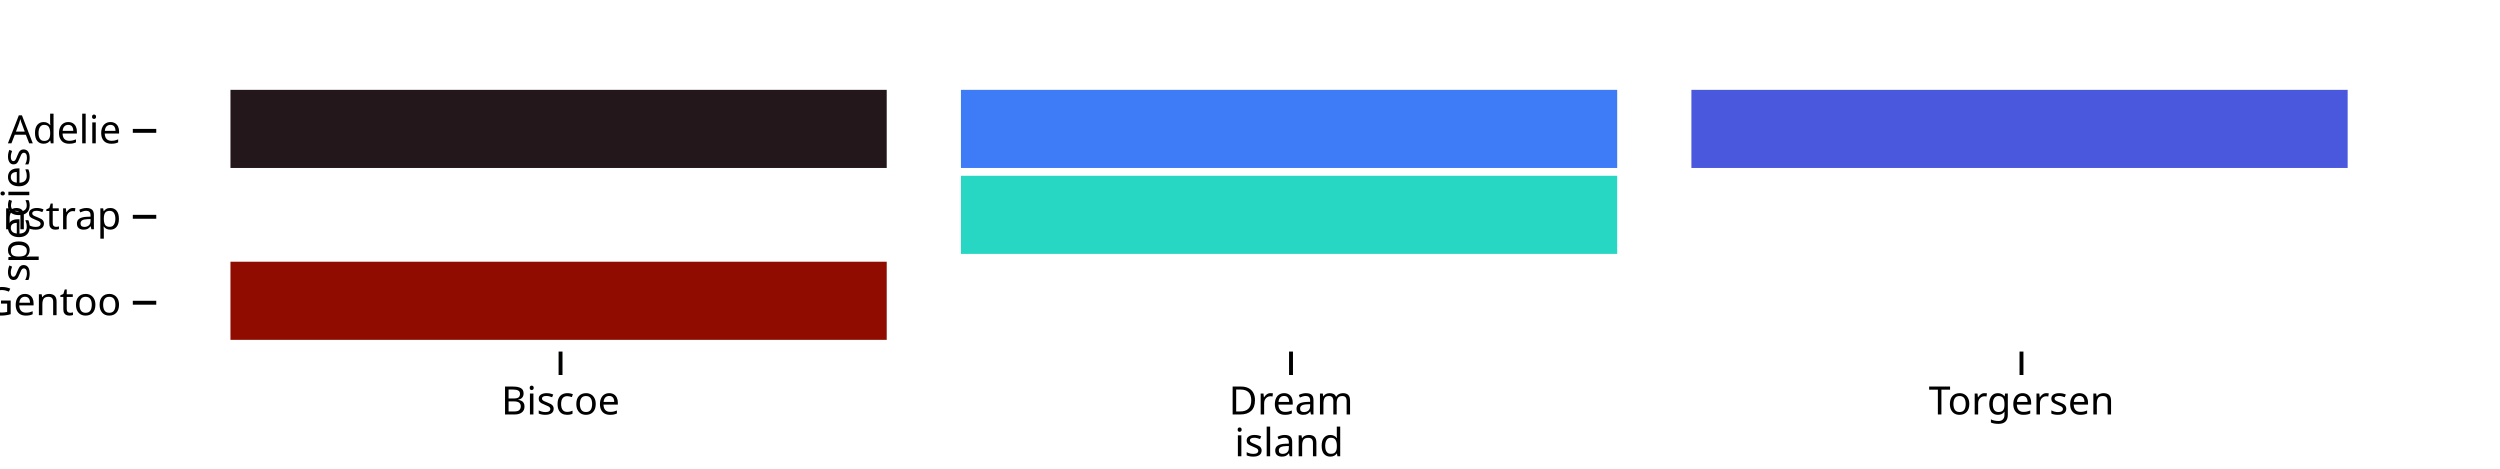
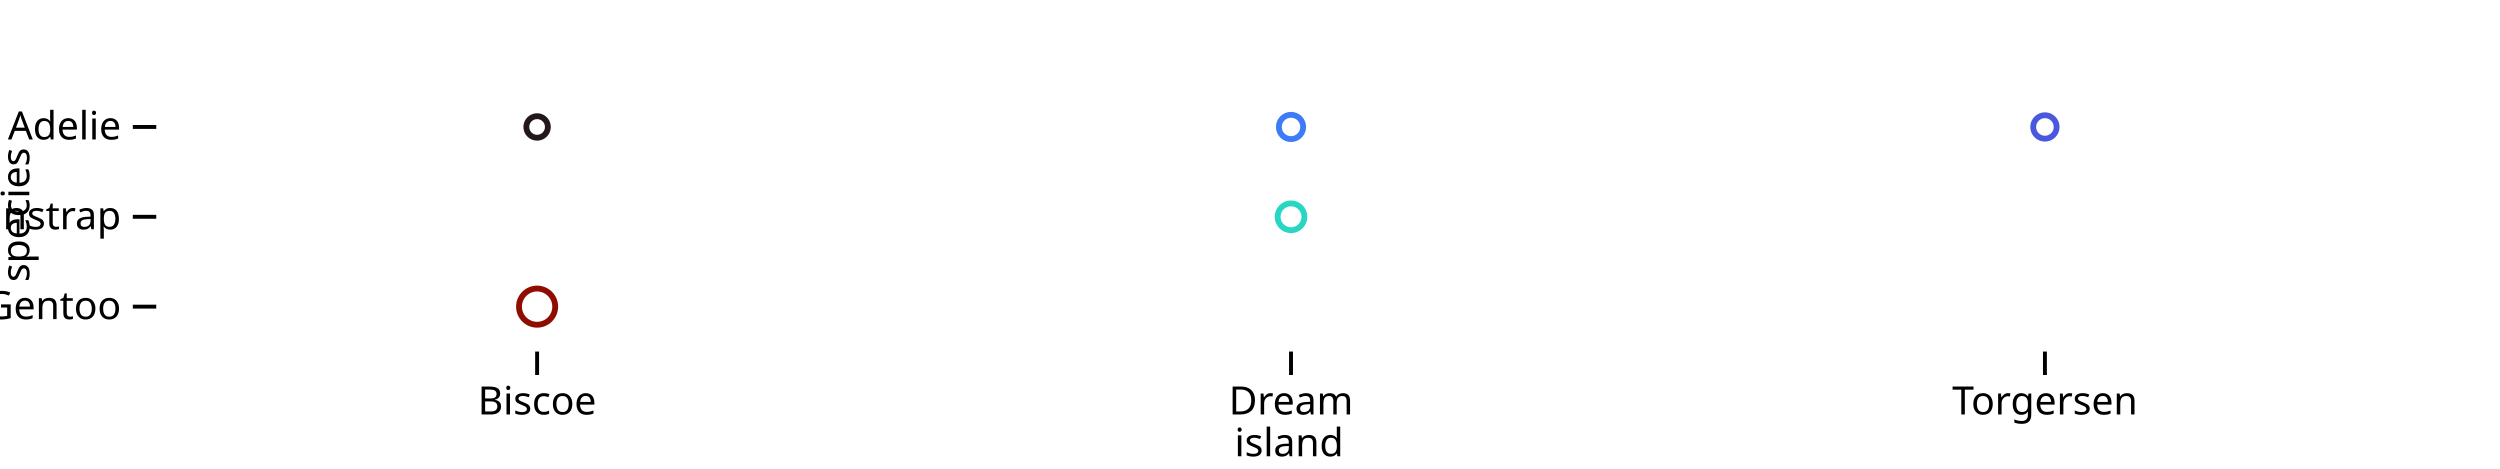
<svg xmlns="http://www.w3.org/2000/svg" class="plot" fill="currentColor" font-family="system-ui, sans-serif" font-size="10" text-anchor="middle" width="640" height="120" viewBox="0 0 640 120">
  <style>
    .plot {
      display: block;
      background: white;
      height: auto;
      height: intrinsic;
      max-width: 100%;
    }

    .plot text,
    .plot tspan {
      white-space: pre;
    }
  </style>
  <g aria-label="y-axis" aria-description="species" transform="translate(40,0)" fill="none" text-anchor="end">
-     <g class="tick" opacity="1" transform="translate(0,33.5)">
+     <g class="tick" opacity="1" transform="translate(0,32.5)">
      <line stroke="currentColor" x2="-6" />
      <text fill="currentColor" x="-9" dy="0.32em">Adelie</text>
    </g>
    <g class="tick" opacity="1" transform="translate(0,55.5)">
      <line stroke="currentColor" x2="-6" />
      <text fill="currentColor" x="-9" dy="0.32em">Chinstrap</text>
    </g>
-     <g class="tick" opacity="1" transform="translate(0,77.5)">
+     <g class="tick" opacity="1" transform="translate(0,78.5)">
      <line stroke="currentColor" x2="-6" />
      <text fill="currentColor" x="-9" dy="0.32em">Gentoo</text>
    </g>
    <text fill="currentColor" transform="translate(-40,55) rotate(-90)" dy="0.75em" text-anchor="middle">species</text>
  </g>
  <g aria-label="x-axis" aria-description="island" transform="translate(0,90)" fill="none" text-anchor="middle">
-     <g class="tick" opacity="1" transform="translate(143.5,0)">
+     <g class="tick" opacity="1" transform="translate(137.5,0)">
      <line stroke="currentColor" y2="6" />
      <text fill="currentColor" y="9" dy="0.71em">Biscoe</text>
    </g>
    <g class="tick" opacity="1" transform="translate(330.5,0)">
      <line stroke="currentColor" y2="6" />
      <text fill="currentColor" y="9" dy="0.71em">Dream</text>
    </g>
-     <g class="tick" opacity="1" transform="translate(517.5,0)">
+     <g class="tick" opacity="1" transform="translate(523.5,0)">
      <line stroke="currentColor" y2="6" />
      <text fill="currentColor" y="9" dy="0.71em">Torgersen</text>
    </g>
    <text fill="currentColor" transform="translate(330,30)" dy="-0.32em" text-anchor="middle">island</text>
  </g>
-   <g aria-label="cell">
-     <rect x="59" width="168" y="23" height="20" fill="rgb(35, 23, 27)" />
-     <rect x="246" width="168" y="23" height="20" fill="rgb(62, 123, 247)" />
-     <rect x="433" width="168" y="23" height="20" fill="rgb(74, 88, 221)" />
-     <rect x="246" width="168" y="45" height="20" fill="rgb(39, 215, 196)" />
-     <rect x="59" width="168" y="67" height="20" fill="rgb(144, 12, 0)" />
+   <g aria-label="dot" fill="none" stroke-width="1.5" transform="translate(0.5,0.5)">
+     <circle cx="137" cy="78" r="4.633" stroke="rgb(144, 12, 0)" />
+     <circle cx="330" cy="55" r="3.431" stroke="rgb(39, 215, 196)" />
+     <circle cx="330" cy="32" r="3.113" stroke="rgb(62, 123, 247)" />
+     <circle cx="523" cy="32" r="3" stroke="rgb(74, 88, 221)" />
+     <circle cx="137" cy="32" r="2.76" stroke="rgb(35, 23, 27)" />
  </g>
</svg>
